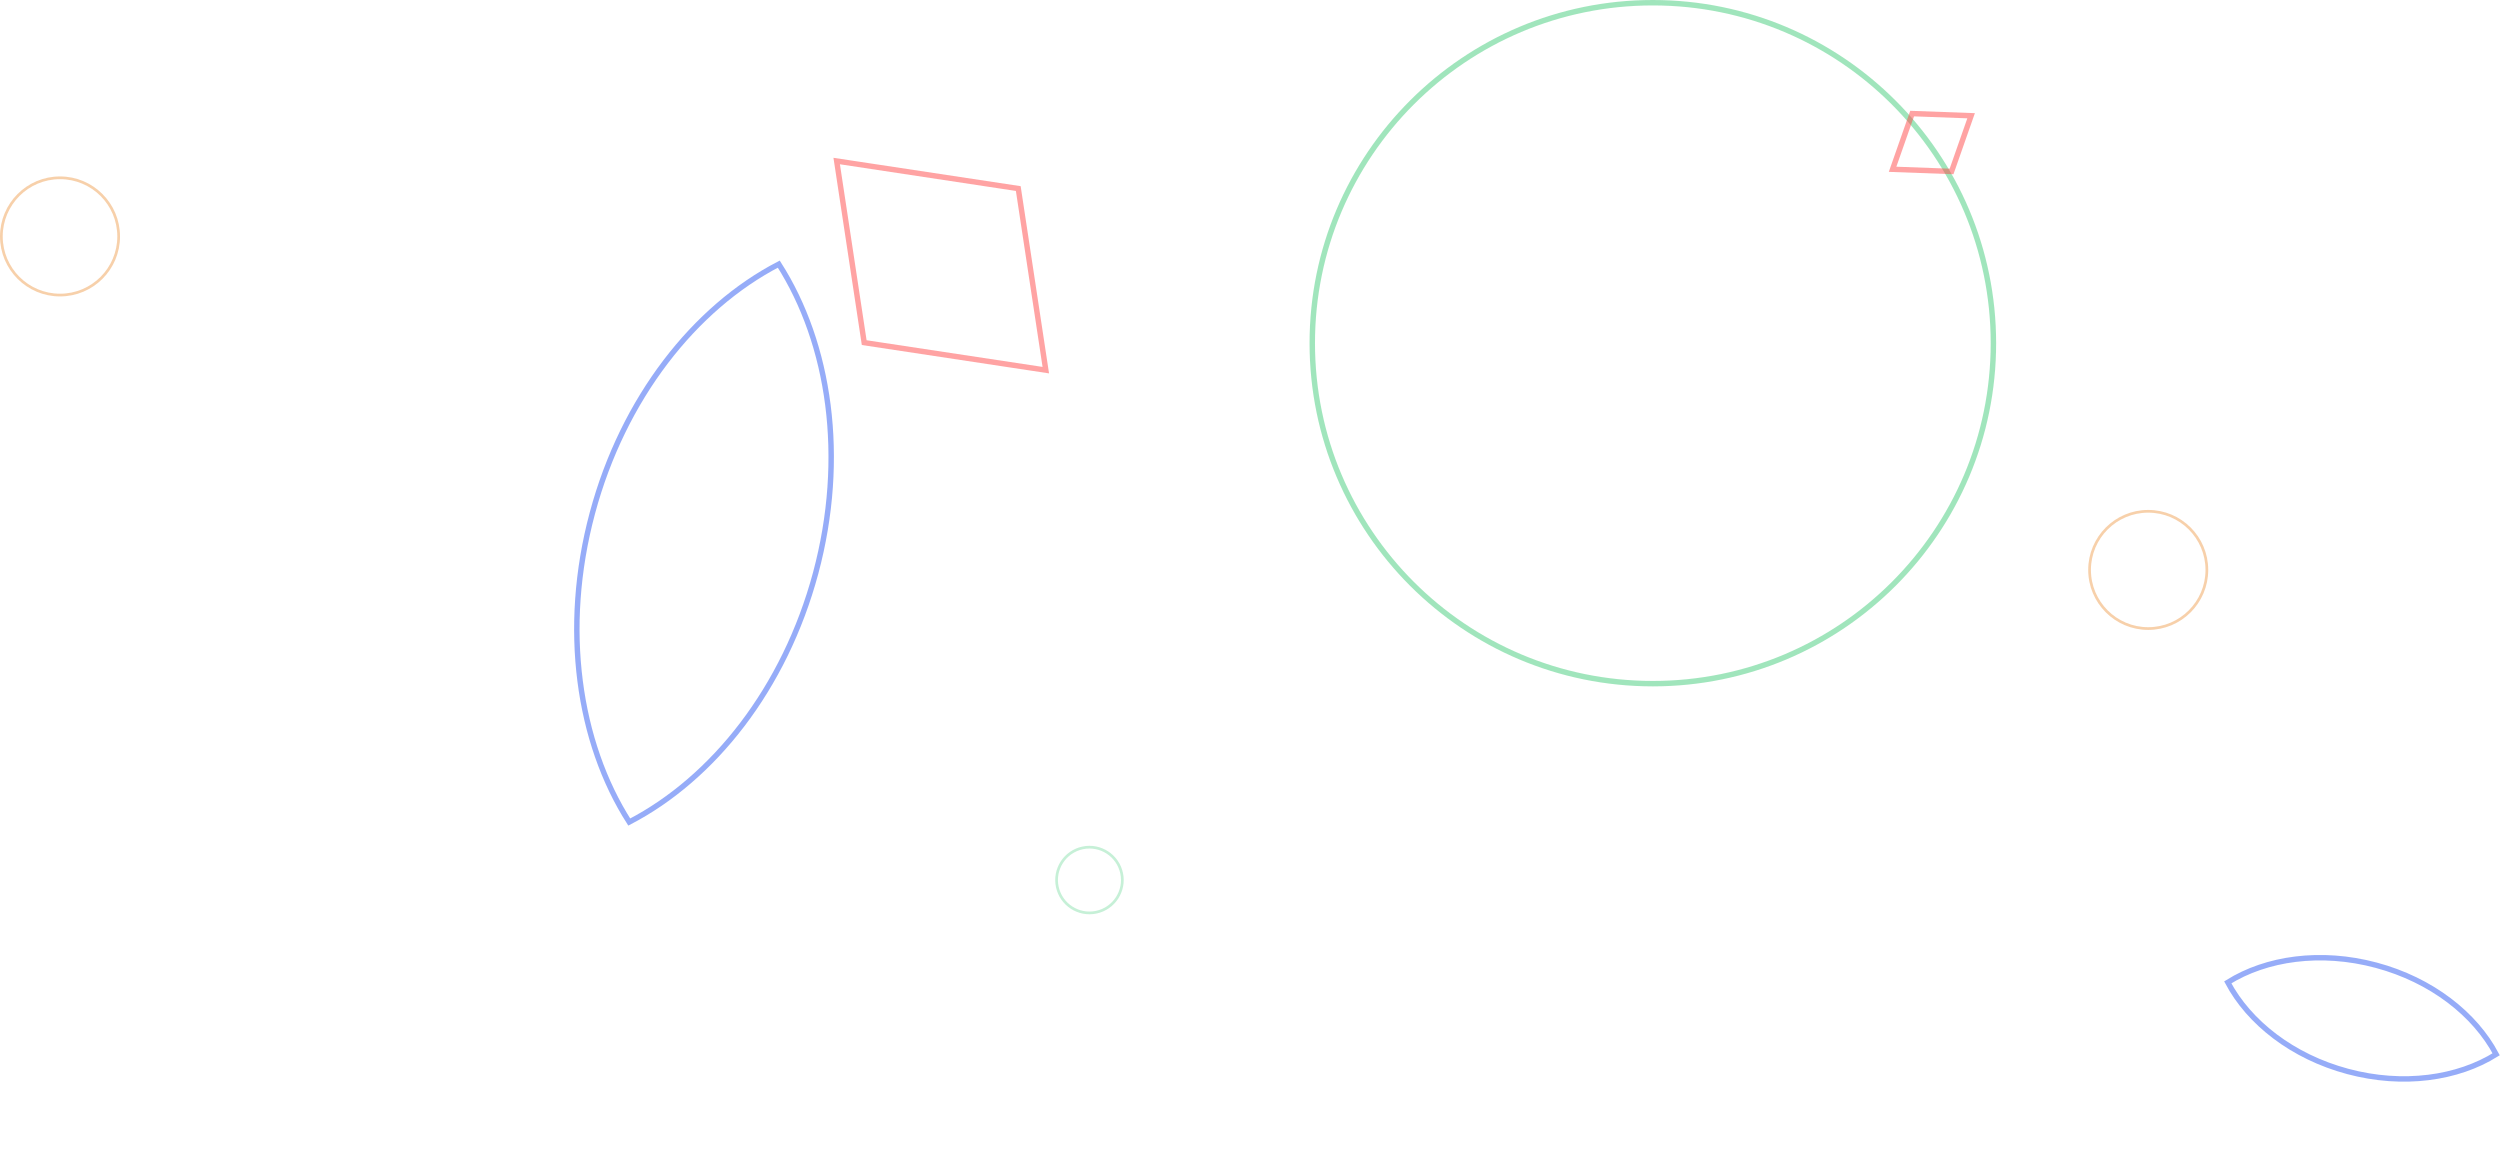
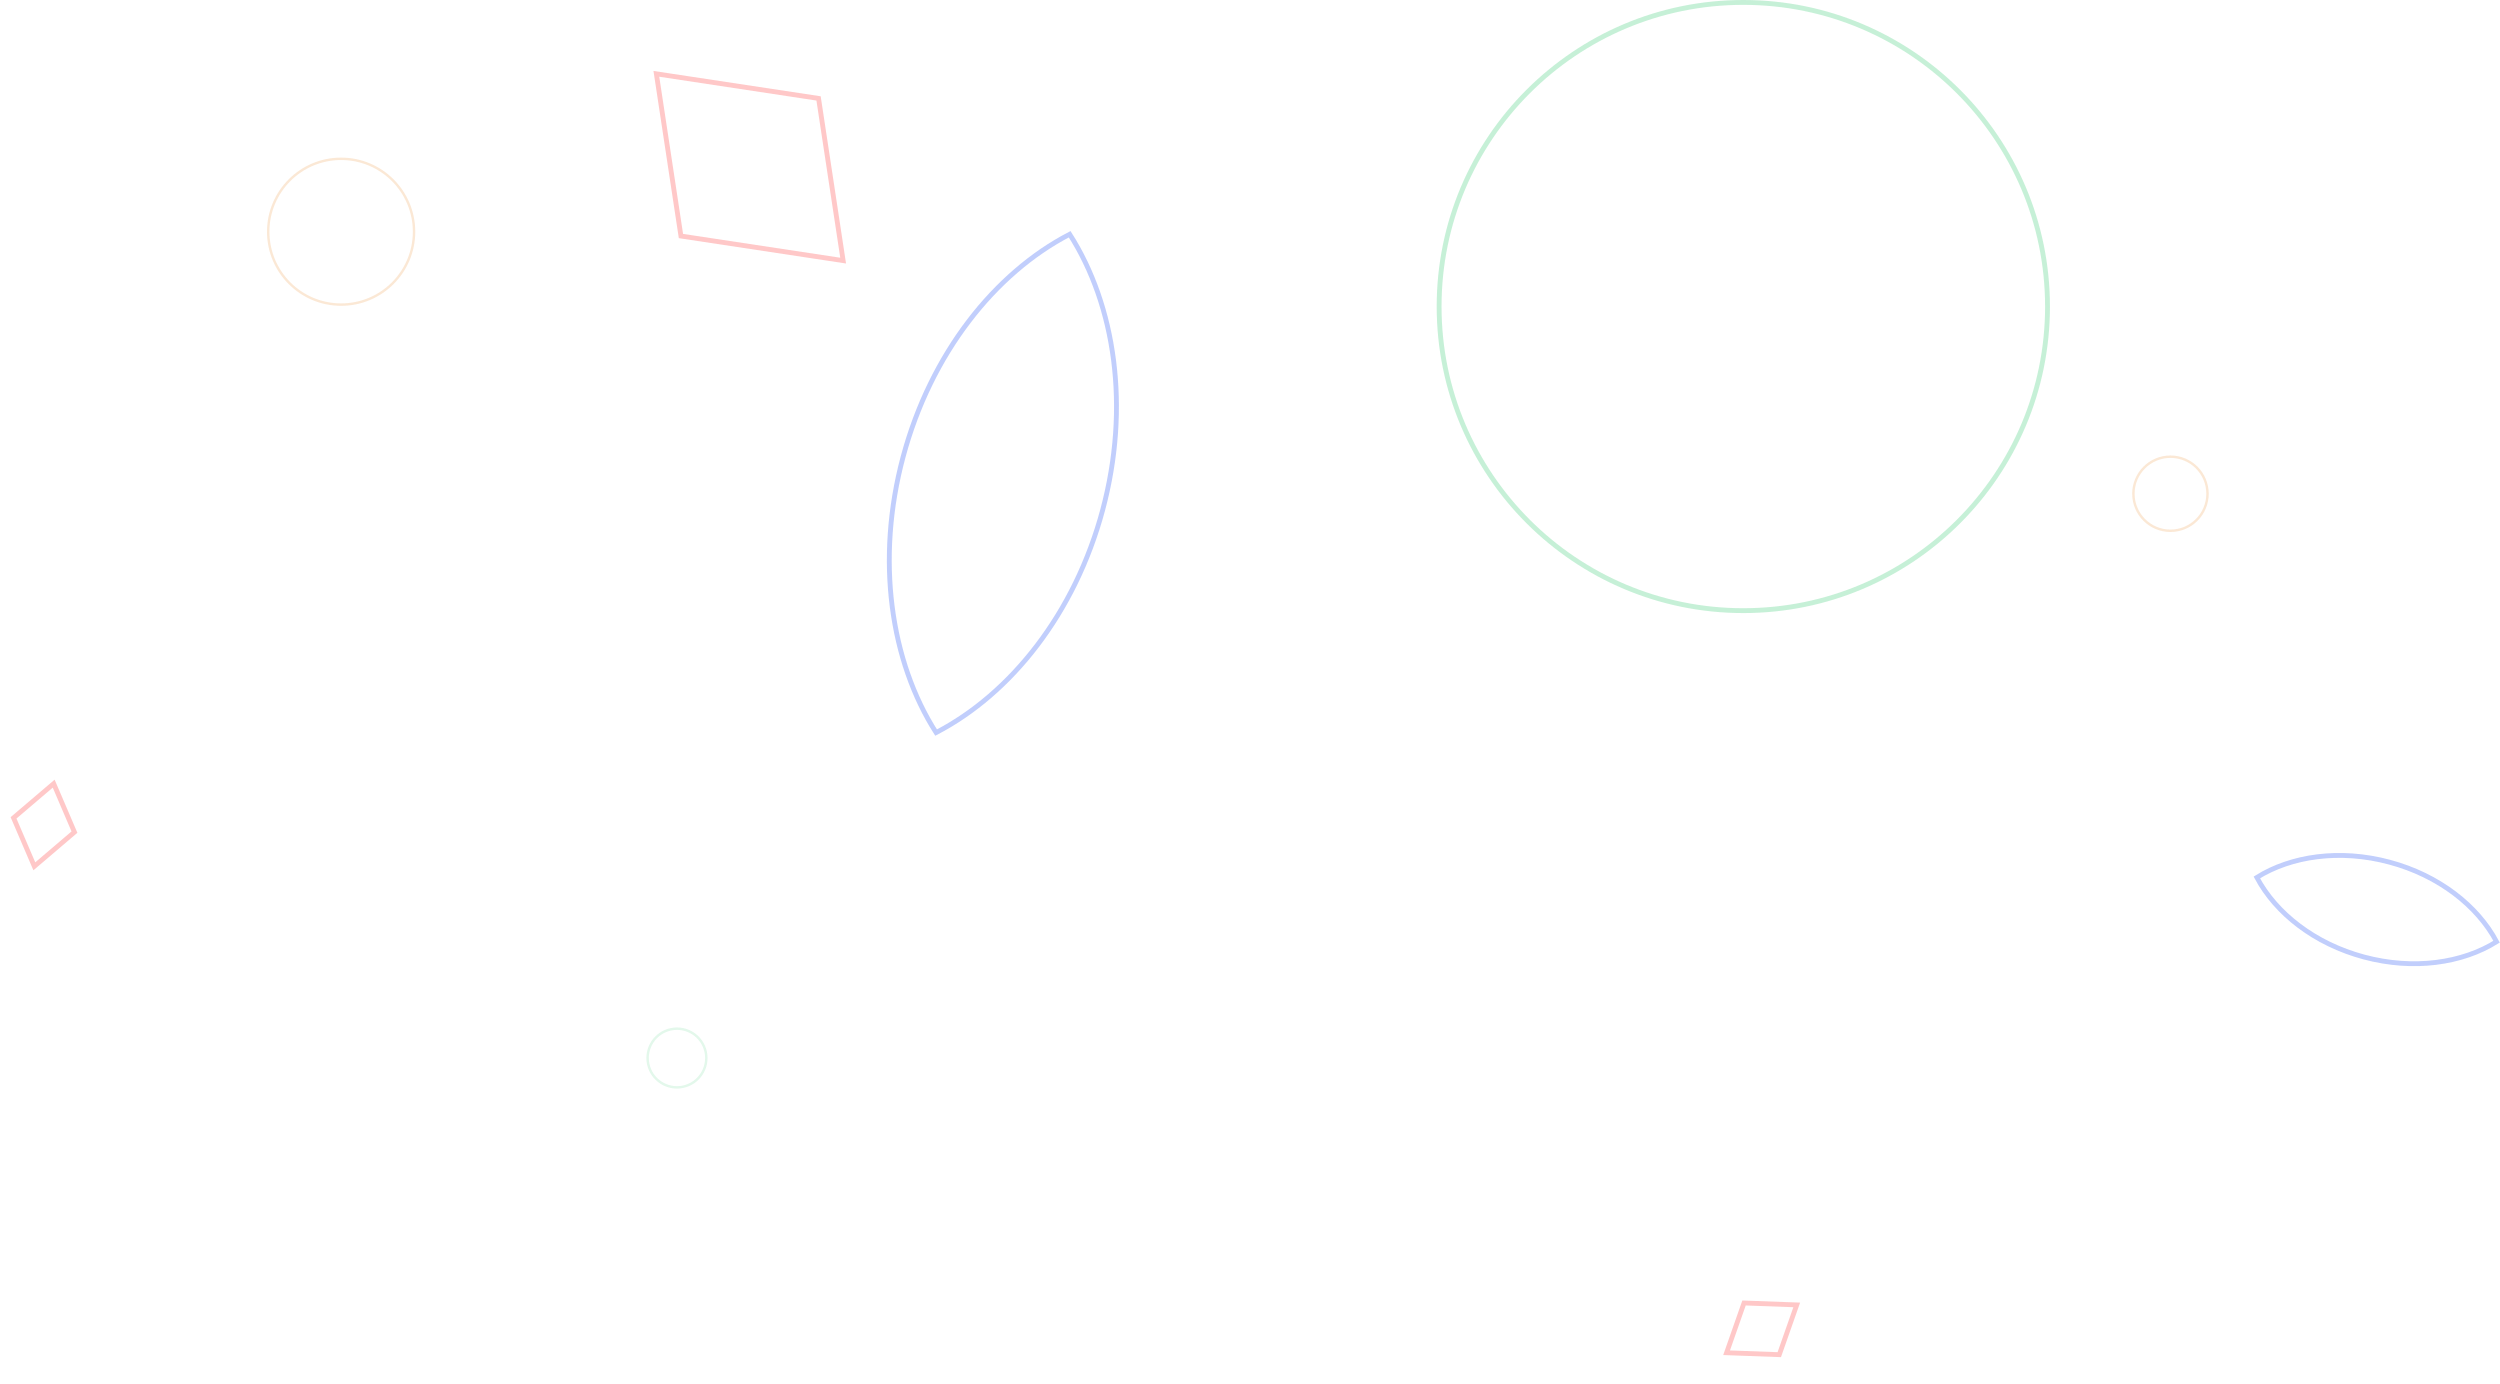
- <svg xmlns="http://www.w3.org/2000/svg" width="920" height="426" viewBox="0 0 920 426" fill="none">
-   <path d="M733.577 126.293C733.586 195.49 677.481 251.586 608.263 251.586C539.045 251.586 482.926 195.49 482.917 126.293C482.908 57.096 539.012 1 608.231 1C677.449 1 733.568 57.096 733.577 126.293Z" stroke="#42CD7A" stroke-opacity="0.5" stroke-width="2" />
-   <path d="M286.595 97.2C305.328 126.532 311.562 168.369 300.174 210.858C288.785 253.347 262.459 286.467 231.563 302.512C212.83 273.181 206.596 231.343 217.985 188.855C229.373 146.366 255.699 113.246 286.595 97.2Z" stroke="#2F5AF3" stroke-opacity="0.5" stroke-width="2" />
-   <path d="M863.97 394.291C843.561 388.821 827.644 376.251 819.814 361.508C833.961 352.656 854.025 349.731 874.434 355.201C894.844 360.671 910.76 373.242 918.59 387.984C904.444 396.836 884.379 399.762 863.97 394.291Z" stroke="#2F5AF3" stroke-opacity="0.5" stroke-width="2" />
-   <path d="M318.026 126.088L307.901 59.262L374.725 69.389L384.854 136.214L318.026 126.088Z" stroke="#FF4848" stroke-opacity="0.5" stroke-width="2" />
-   <path d="M703.66 41.798L725.37 42.591L718.18 63.091L696.47 62.298L703.66 41.798Z" stroke="#FF4848" stroke-opacity="0.5" stroke-width="2" />
-   <path opacity="0.5" d="M412.766 321.383C414.133 327.921 409.94 334.33 403.399 335.697C396.859 337.064 390.448 332.872 389.081 326.334C387.713 319.796 391.906 313.387 398.447 312.02C404.987 310.653 411.398 314.845 412.766 321.383Z" stroke="#42CD7A" stroke-opacity="0.6" />
-   <path d="M812.127 209.733C812.129 221.649 802.467 231.31 790.547 231.31C778.627 231.31 768.962 221.649 768.961 209.733C768.959 197.817 778.621 188.156 790.541 188.156C802.462 188.156 812.126 197.817 812.127 209.733Z" stroke="#F1B072" stroke-opacity="0.6" />
-   <path d="M43.669 87.007C43.671 98.924 34.009 108.584 22.089 108.584C10.169 108.584 0.504 98.924 0.503 87.007C0.501 75.091 10.163 65.431 22.083 65.431C34.004 65.431 43.668 75.091 43.669 87.007Z" stroke="#F1B072" stroke-opacity="0.6" />
+ <svg xmlns="http://www.w3.org/2000/svg" width="1030" height="570" viewBox="0 0 1030 570" fill="none">
+   <path d="M843.577 126.293C843.586 195.49 787.481 251.586 718.263 251.586C649.045 251.586 592.926 195.49 592.917 126.293C592.908 57.096 649.012 1 718.231 1C787.449 1 843.568 57.096 843.577 126.293Z" stroke="#42CD7A" stroke-opacity="0.3" stroke-width="2" />
+   <path d="M440.705 96.511C459.438 125.842 465.672 167.68 454.283 210.168C442.894 252.657 416.569 285.778 385.673 301.823C366.94 272.491 360.706 230.654 372.094 188.165C383.483 145.677 409.808 112.557 440.705 96.511Z" stroke="#2F5AF3" stroke-opacity="0.3" stroke-width="2" />
+   <path d="M973.97 394.291C953.561 388.821 937.644 376.251 929.814 361.508C943.961 352.656 964.025 349.731 984.434 355.201C1004.84 360.671 1020.76 373.242 1028.59 387.984C1014.44 396.836 994.379 399.762 973.97 394.291Z" stroke="#2F5AF3" stroke-opacity="0.3" stroke-width="2" />
+   <path d="M280.547 97.245L270.421 30.419L337.246 40.546L347.374 107.372L280.547 97.245Z" stroke="#FF4848" stroke-opacity="0.3" stroke-width="2" />
+   <path d="M718.543 536.83L740.253 537.623L733.063 558.123L711.353 557.331L718.543 536.83Z" stroke="#FF4848" stroke-opacity="0.3" stroke-width="2" />
+   <path d="M30.676 342.83L14.141 356.921L5.581 336.954L22.115 322.862L30.676 342.83Z" stroke="#FF4848" stroke-opacity="0.3" stroke-width="2" />
+   <path opacity="0.5" d="M290.753 433.43C292.12 439.968 287.927 446.377 281.387 447.744C274.846 449.111 268.435 444.919 267.068 438.381C265.7 431.843 269.894 425.434 276.434 424.067C282.975 422.7 289.385 426.892 290.753 433.43Z" stroke="#42CD7A" stroke-opacity="0.3" />
+   <path d="M909.498 203.421C909.499 211.851 902.664 218.685 894.231 218.685C885.798 218.685 878.961 211.851 878.96 203.421C878.959 194.991 885.794 188.156 894.227 188.156C902.66 188.156 909.497 194.991 909.498 203.421Z" stroke="#F1B072" stroke-opacity="0.3" />
+   <path d="M170.591 95.465C170.593 112.053 157.144 125.5 140.552 125.5C123.959 125.5 110.506 112.053 110.504 95.465C110.502 78.878 123.951 65.431 140.544 65.431C157.137 65.431 170.589 78.878 170.591 95.465Z" stroke="#F1B072" stroke-opacity="0.3" />
</svg>
